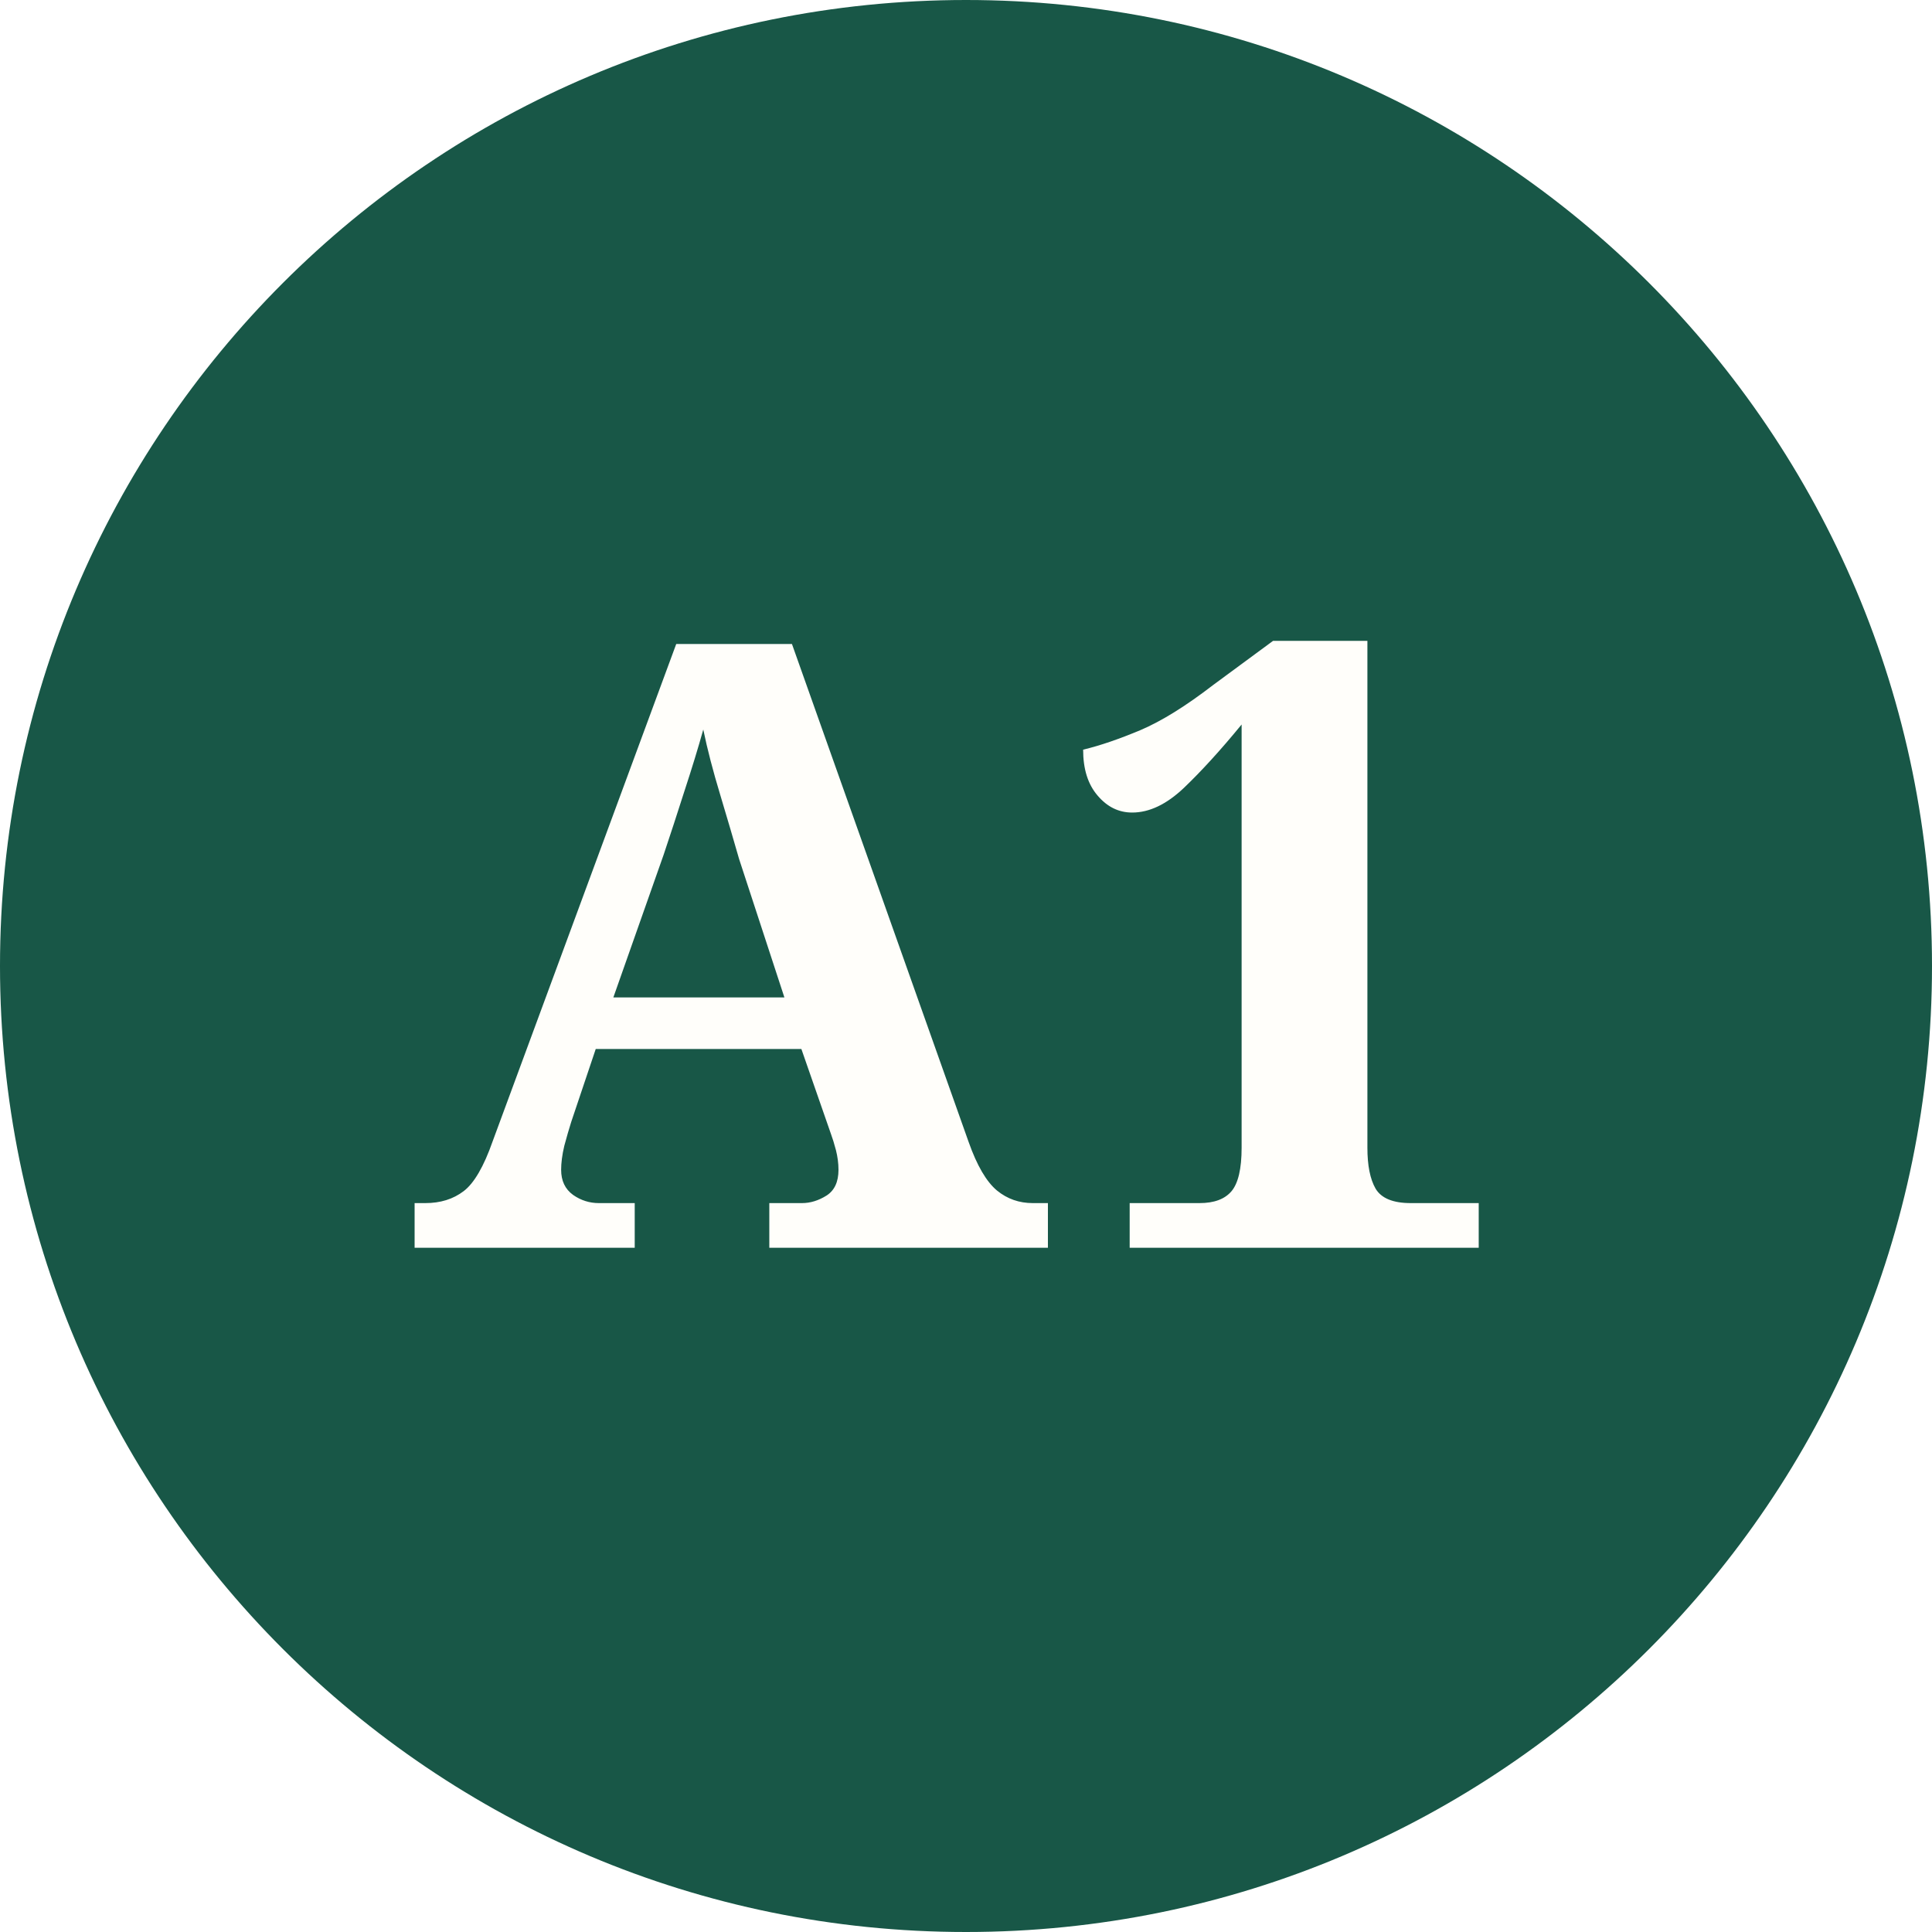
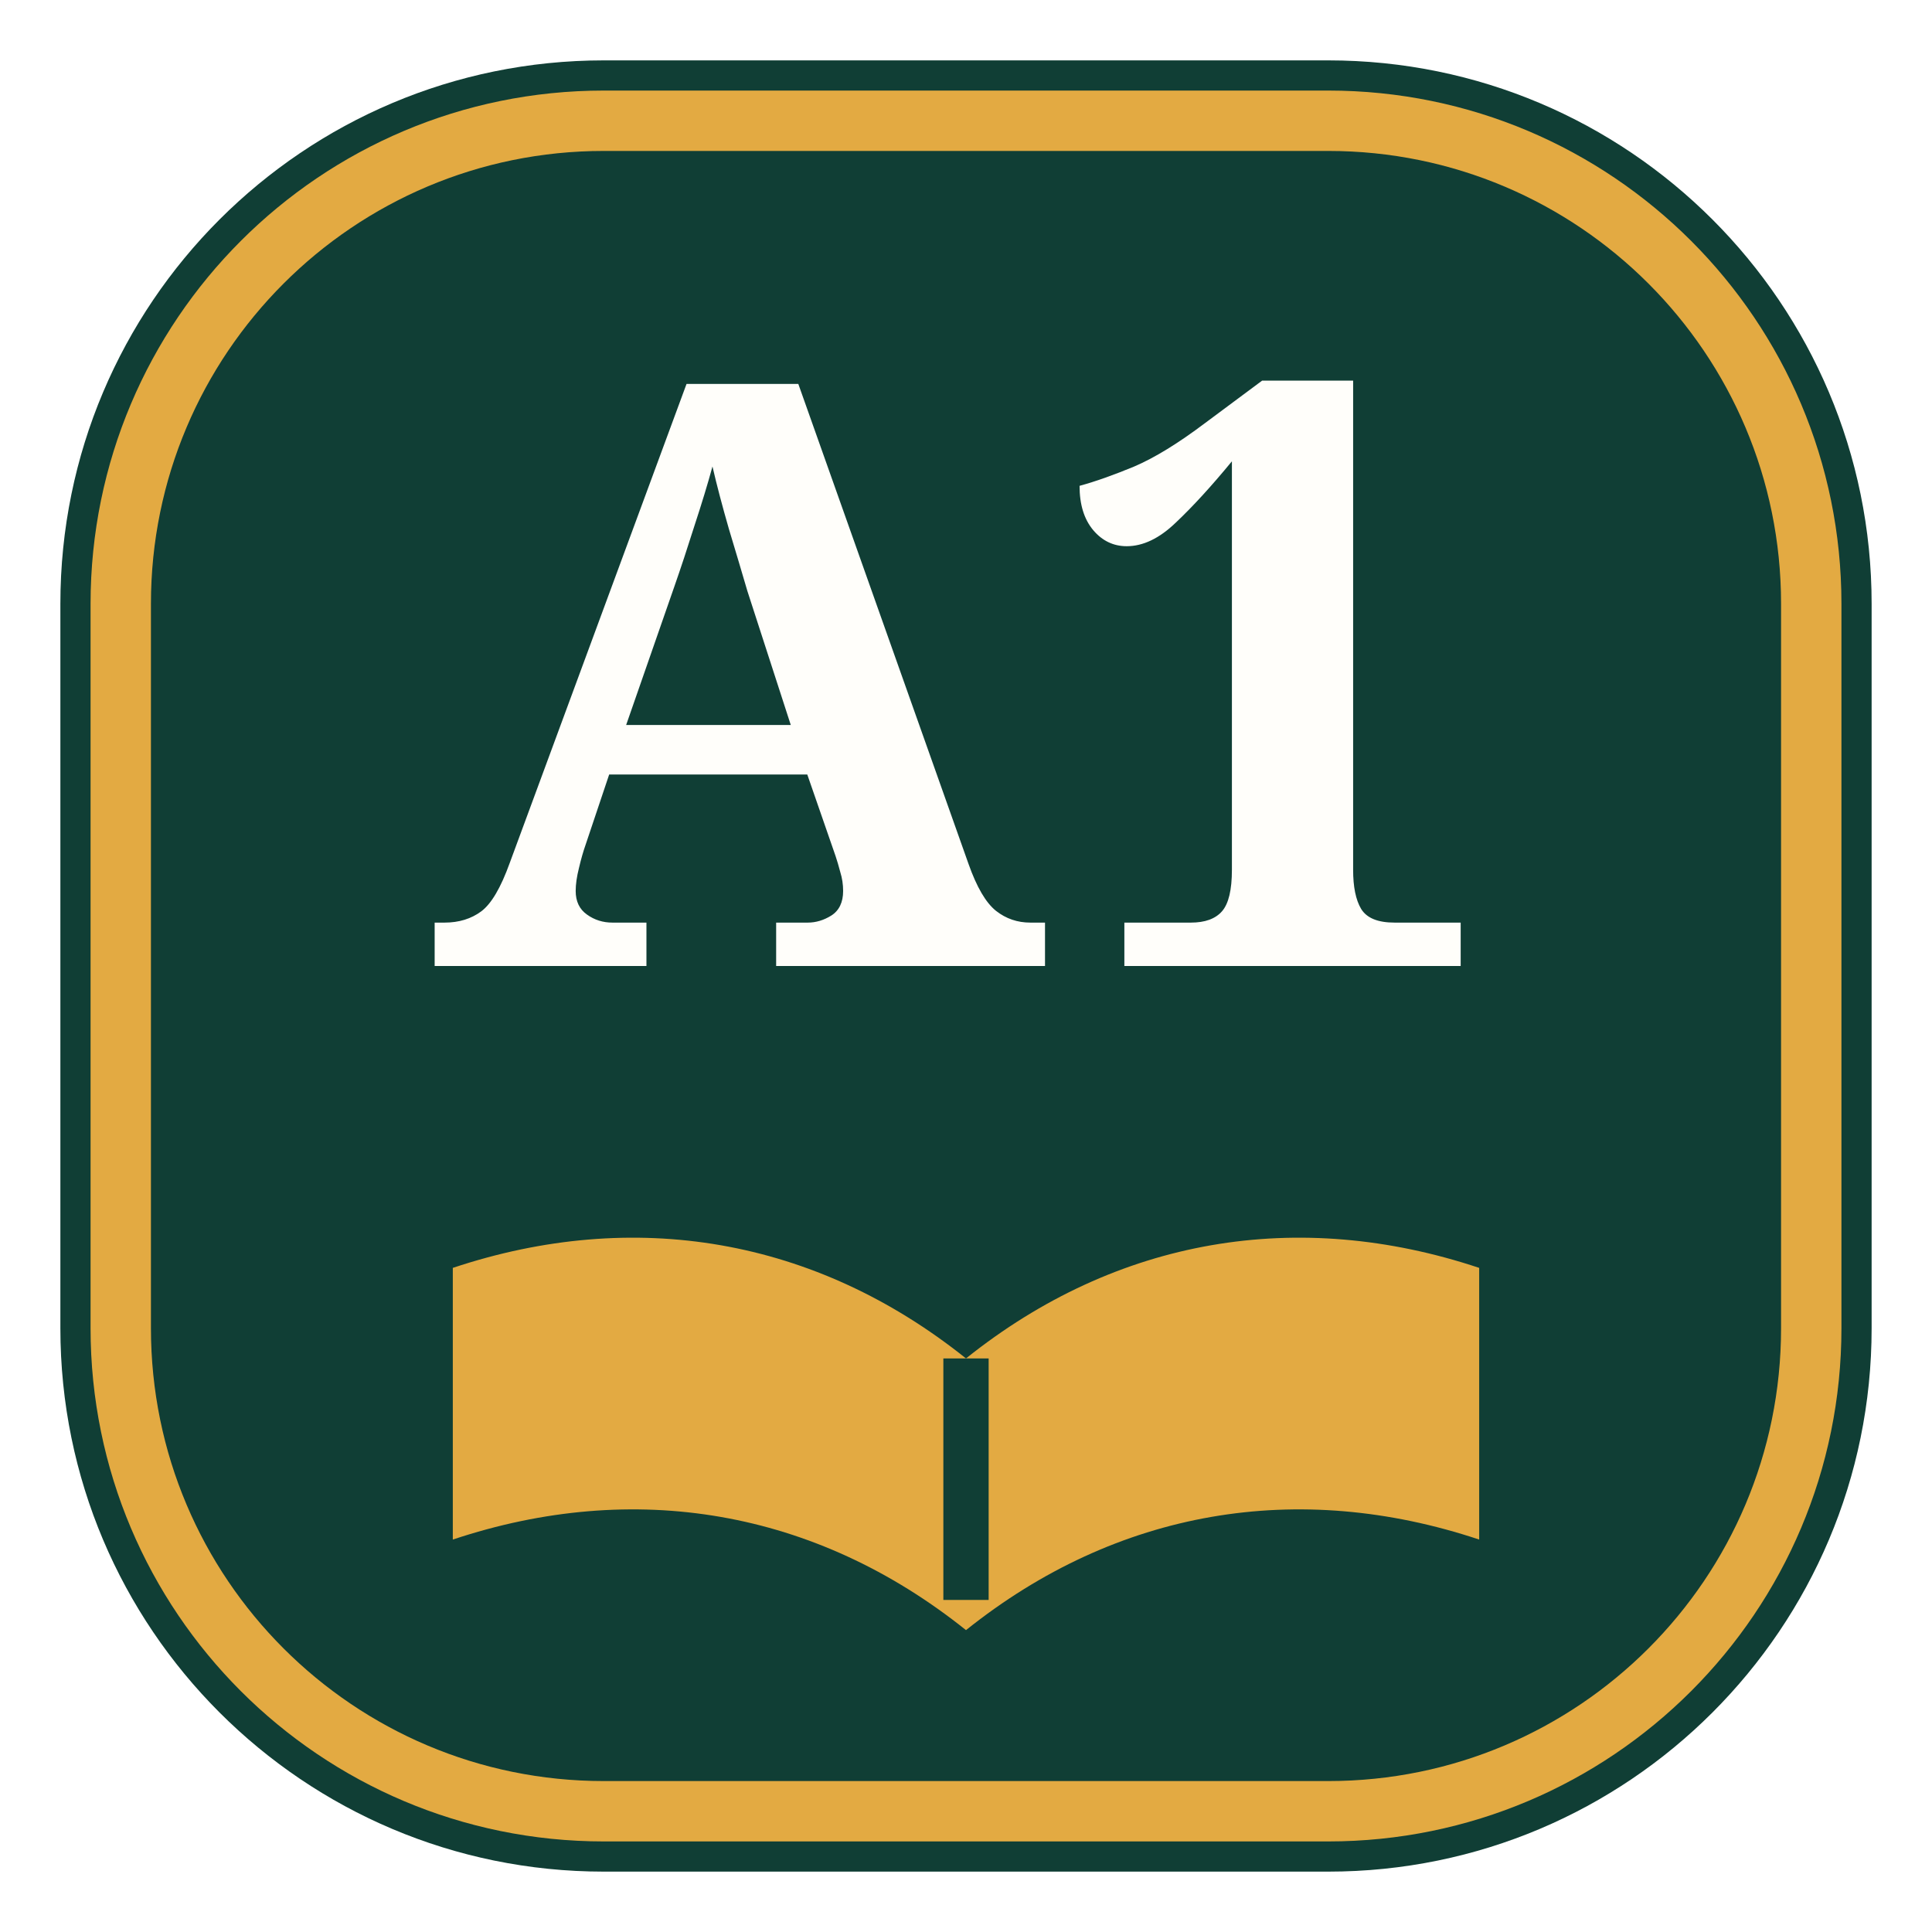
- <svg xmlns="http://www.w3.org/2000/svg" viewBox="0 0 48 48">
-   <rect width="48" height="48" rx="24" fill="#185747" />
-   <text x="24" y="31" fill="#fffefa" font-family="Georgia,serif" font-size="21" font-weight="700" text-anchor="middle">A1</text>
+ <svg xmlns="http://www.w3.org/2000/svg" viewBox="0 0 64 64">
+   <rect x="2" y="2" width="60" height="60" rx="18" fill="#103e35" />
+   <rect x="4" y="4" width="56" height="56" rx="16" fill="none" stroke="#e3aa42" stroke-width="2" />
+   <text x="32" y="32" fill="#fffefa" font-family="Georgia,serif" font-size="27" font-weight="700" text-anchor="middle">A1</text>
+   <path d="M15 42c6-2 12-1 17 3 5-4 11-5 17-3v9c-6-2-12-1-17 3-5-4-11-5-17-3z" fill="#e3aa42" />
+   <path d="M32 45v8" fill="none" stroke="#103e35" stroke-width="1.5" />
</svg>
